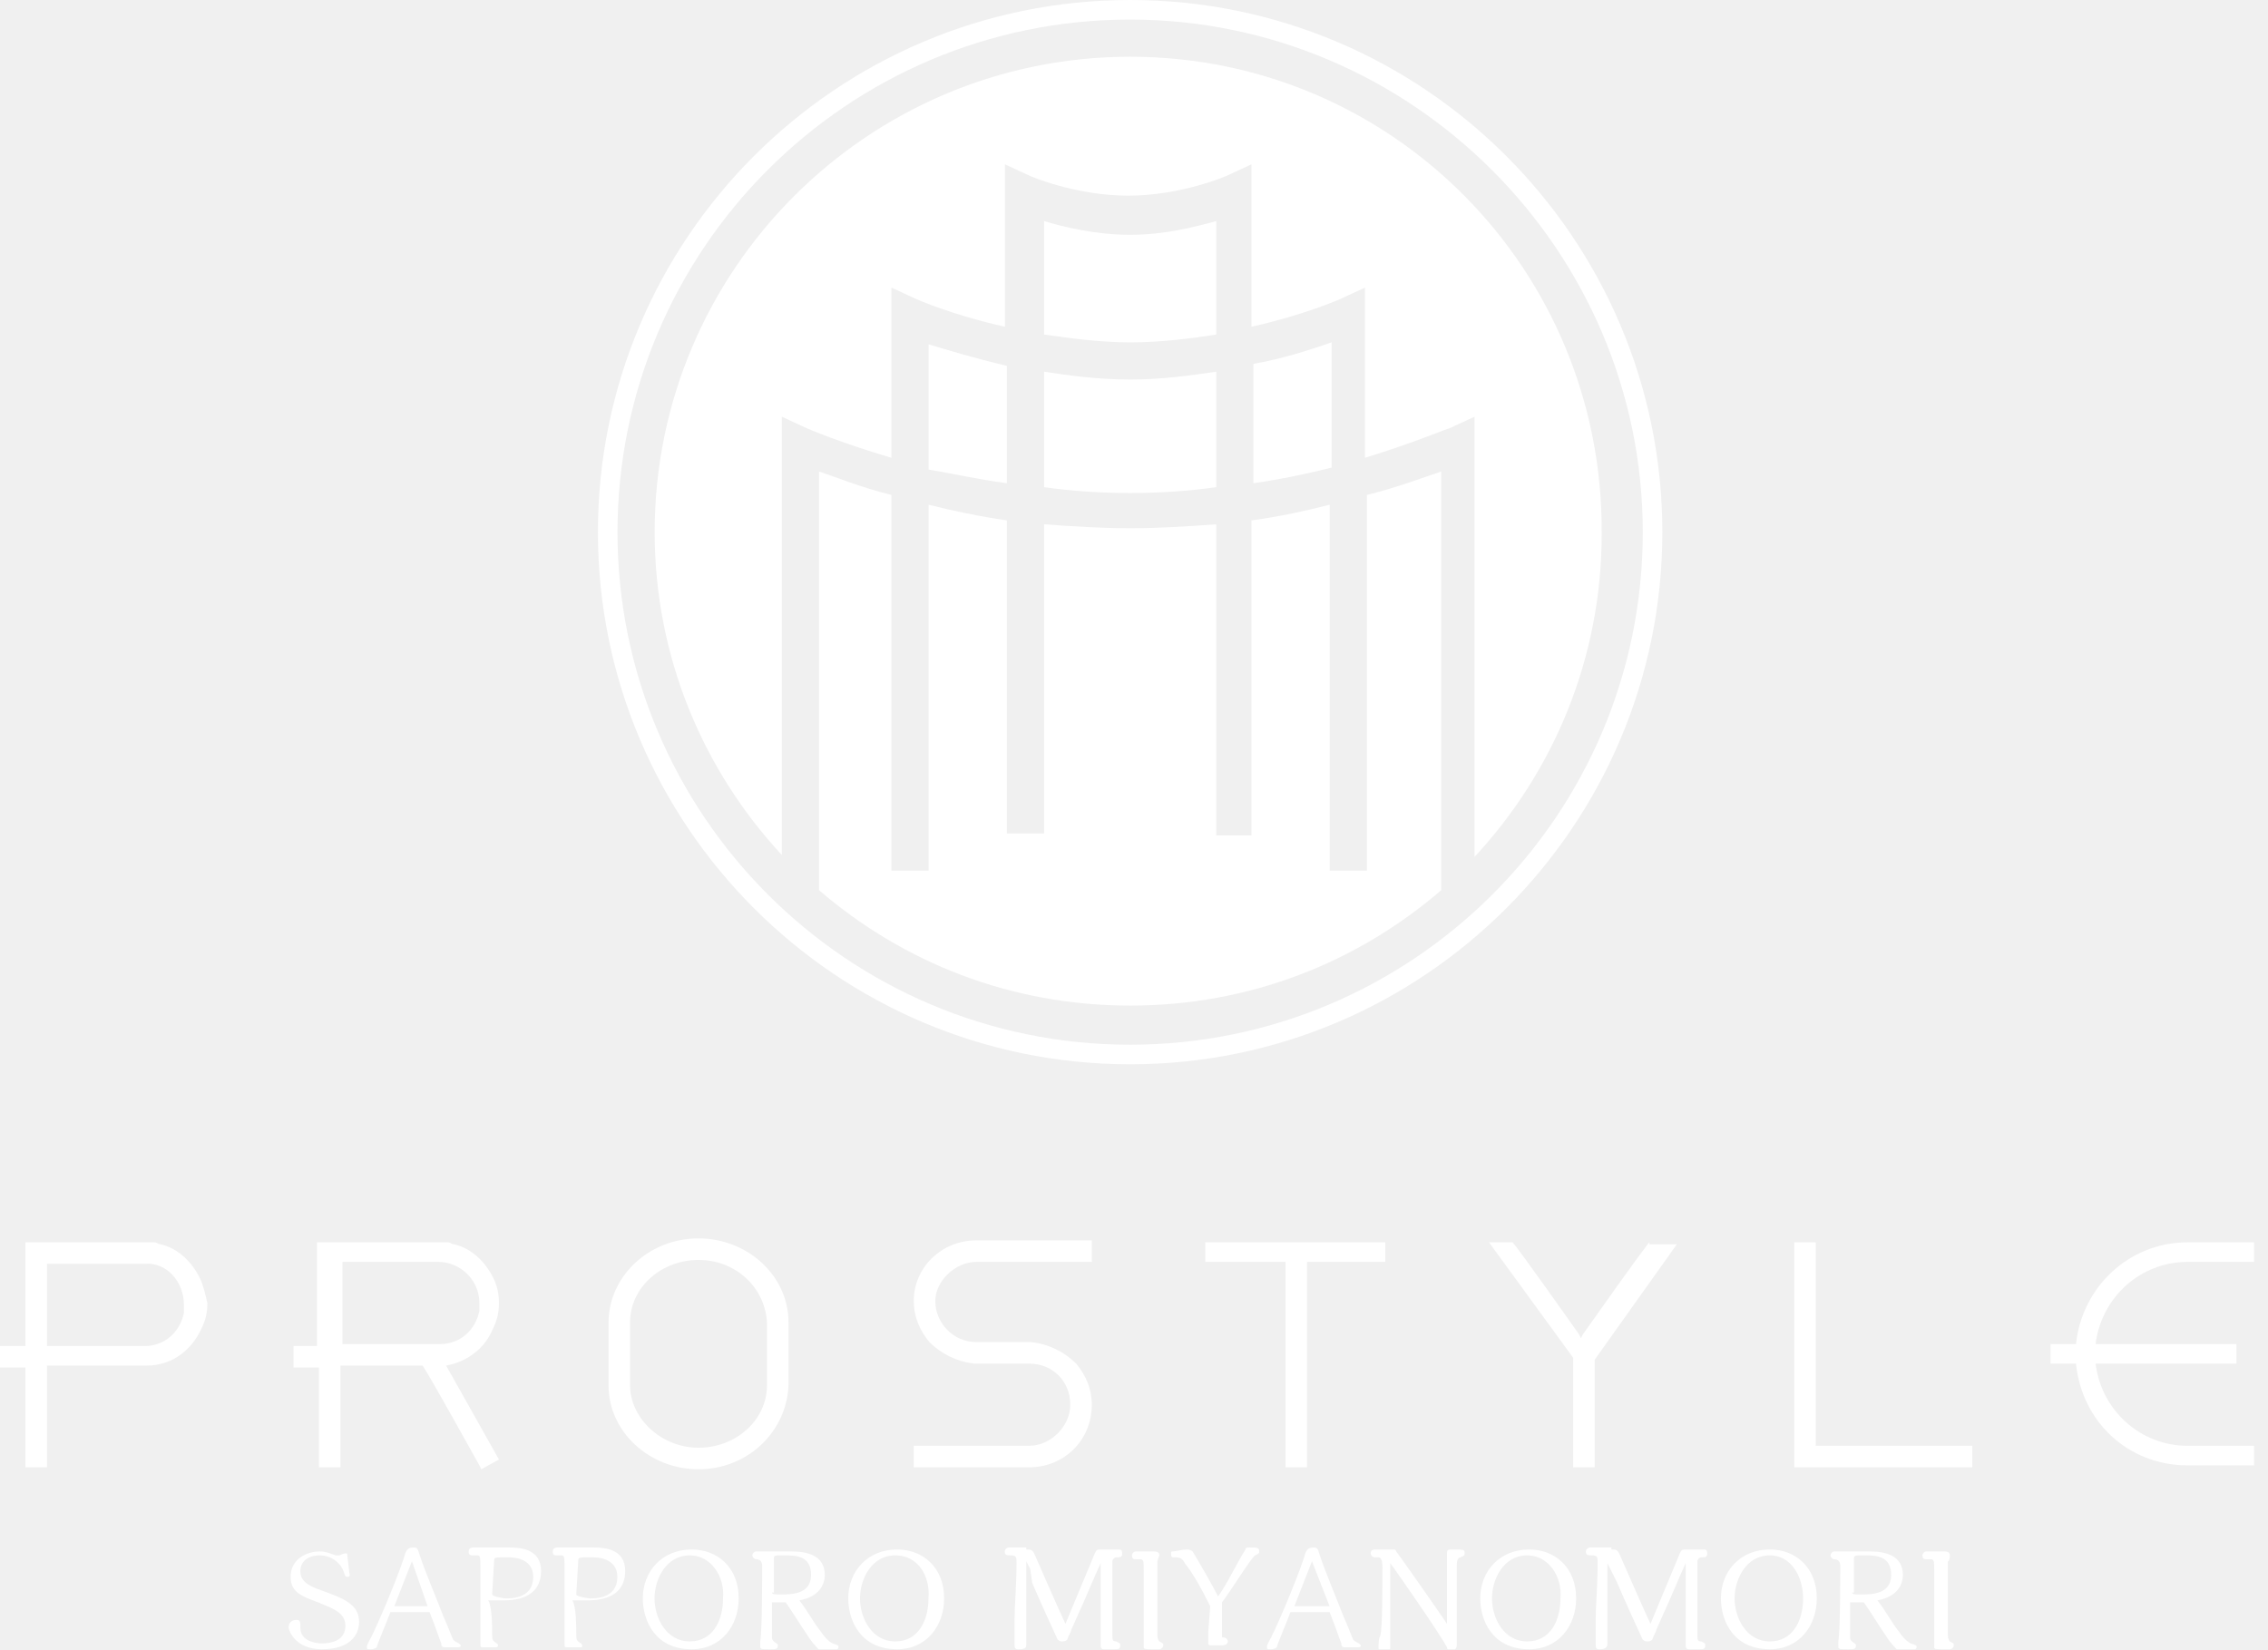
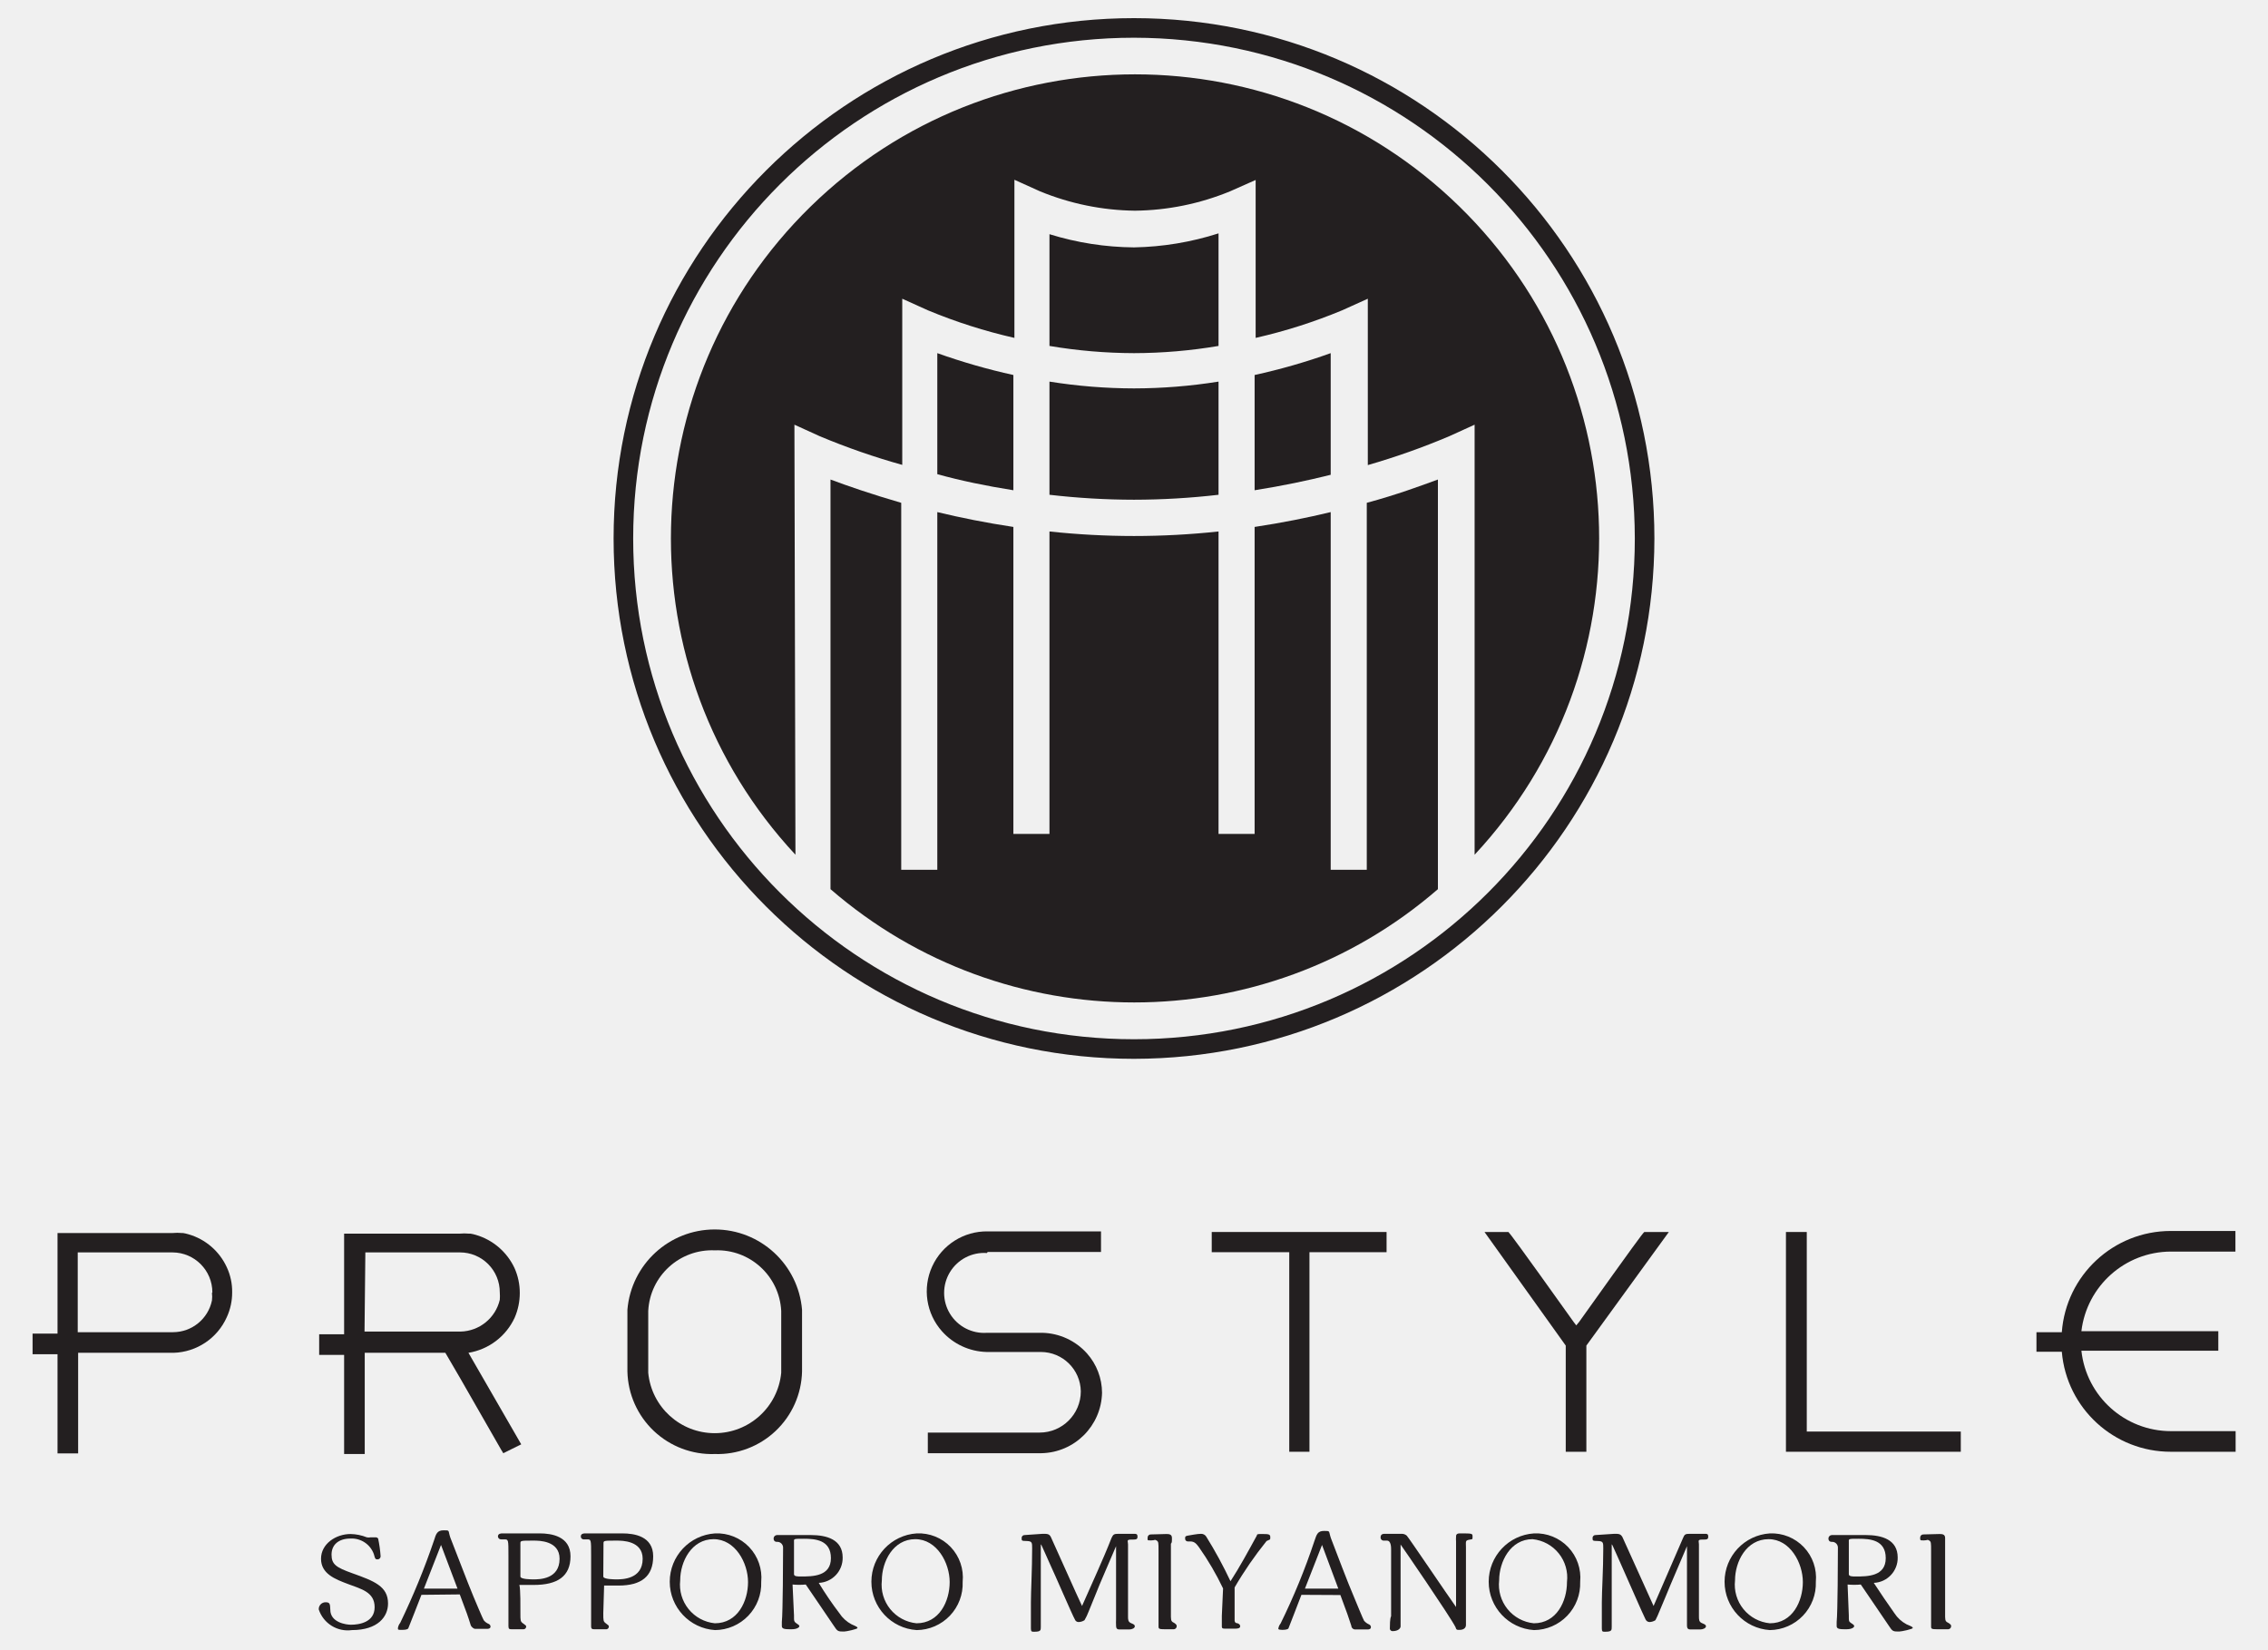
- <svg xmlns="http://www.w3.org/2000/svg" width="110" height="80" viewBox="0 0 110 80" fill="none">
-   <g clip-path="url(#clip0)">
-     <path d="M60.791 23.44C62.12 23.25 63.448 22.966 64.587 22.681V16.607C63.733 16.892 62.404 17.367 60.791 17.651V23.44Z" fill="white" />
-     <path d="M58.988 10.724C57.944 11.008 56.521 11.388 54.813 11.388C53.104 11.388 51.586 11.008 50.637 10.724V16.228C51.966 16.418 53.389 16.607 54.813 16.607C56.331 16.607 57.755 16.418 58.988 16.228V10.724Z" fill="white" />
-     <path d="M37.92 20.213L39.154 20.783C39.154 20.783 40.673 21.447 43.235 22.206V13.95L44.469 14.52C44.469 14.52 46.177 15.279 48.739 15.848V7.971L49.973 8.541C49.973 8.541 52.155 9.49 54.718 9.49C57.28 9.49 59.463 8.541 59.463 8.541L60.696 7.971V9.395V15.848C63.259 15.279 64.967 14.52 64.967 14.52L66.201 13.95V22.206C68.668 21.447 70.186 20.783 70.281 20.783L71.515 20.213V41.566C75.311 37.485 77.683 31.981 77.683 25.907C77.778 13.096 67.529 2.752 54.813 2.752C42.096 2.752 31.752 13.096 31.752 25.812C31.752 31.886 34.125 37.39 37.92 41.471V20.213Z" fill="white" />
-     <path d="M50.637 18.031V23.63C51.966 23.82 53.389 23.915 54.813 23.915C56.236 23.915 57.66 23.82 58.988 23.63V18.031C57.66 18.221 56.331 18.41 54.813 18.41C53.294 18.41 51.871 18.221 50.637 18.031Z" fill="white" />
-     <path d="M48.834 23.44V17.746C47.221 17.366 45.987 16.987 45.038 16.702V22.776C46.177 22.965 47.41 23.25 48.834 23.44Z" fill="white" />
-     <path d="M54.813 51.625C40.578 51.625 29 40.047 29 25.813C29 11.578 40.578 0 54.813 0C69.047 0 80.625 11.578 80.625 25.813C80.625 40.047 69.047 51.625 54.813 51.625ZM54.813 0.949C41.052 0.949 29.949 12.147 29.949 25.813C29.949 39.478 41.052 50.676 54.813 50.676C68.478 50.676 79.676 39.573 79.676 25.813C79.676 12.147 68.478 0.949 54.813 0.949Z" fill="white" />
-     <path d="M66.295 24.009V42.23H64.492V24.484C63.353 24.769 62.12 25.053 60.696 25.243V40.522H58.988V25.433C57.66 25.528 56.236 25.623 54.813 25.623C53.389 25.623 51.966 25.528 50.637 25.433V40.427H48.834V25.243C47.505 25.053 46.177 24.769 45.038 24.484V42.23H43.235V24.009C41.717 23.63 40.578 23.155 39.724 22.871V43.179C43.804 46.69 49.024 48.778 54.813 48.778C60.602 48.778 65.821 46.69 69.902 43.179V22.871C69.047 23.155 67.814 23.63 66.295 24.009Z" fill="white" />
-     <path d="M58.458 61.21H62.349V71.175H63.393V61.21H67.189V60.261H58.458V61.21Z" fill="white" />
-     <path d="M88.066 60.261H87.022V71.175H95.658V70.131H88.066V60.261Z" fill="white" />
-     <path d="M106.097 61.21H109.324V60.261H106.097C103.25 60.261 100.973 62.444 100.688 65.196H99.454V66.145H100.688C100.973 68.992 103.25 71.08 106.097 71.08H109.324V70.131H106.097C103.82 70.131 101.922 68.423 101.637 66.145H108.47V65.196H101.637C101.922 62.918 103.82 61.21 106.097 61.21Z" fill="white" />
-     <path d="M80 60.261C79.905 60.356 79.525 60.831 76.773 64.722L76.678 64.911L76.584 64.722C73.832 60.831 73.452 60.356 73.357 60.261H72.218L76.299 65.86V71.175H76.773H77.343V65.955L81.329 60.356H80V60.261Z" fill="white" />
-     <path d="M9.68 61.969C9.3 61.21 8.636 60.546 7.782 60.356C7.687 60.356 7.592 60.261 7.497 60.261H7.402C7.212 60.261 7.117 60.261 6.928 60.261H1.234V65.291H0V66.335H1.234V71.175H2.278V66.24H6.928H7.023C7.023 66.24 7.023 66.24 7.117 66.24C8.351 66.24 9.3 65.481 9.775 64.437C9.964 64.057 10.059 63.678 10.059 63.203C9.964 62.824 9.87 62.349 9.68 61.969ZM8.921 63.298C8.921 63.393 8.921 63.583 8.921 63.678C8.731 64.627 7.972 65.291 7.023 65.291H6.928H2.278V61.305H6.928H7.023C8.066 61.21 8.921 62.159 8.921 63.298C8.921 63.203 8.921 63.203 8.921 63.298Z" fill="white" />
-     <path d="M21.637 66.24C22.681 66.05 23.535 65.386 23.915 64.437C24.104 64.057 24.199 63.678 24.199 63.203C24.199 62.729 24.104 62.349 23.915 61.969C23.535 61.21 22.871 60.546 22.017 60.356C21.922 60.356 21.827 60.261 21.732 60.261H21.637C21.447 60.261 21.352 60.261 21.163 60.261H21.068H15.374V65.291H14.235V66.335H15.469V71.175H16.512V66.24H20.498C20.688 66.525 21.352 67.663 23.25 71.08L23.345 71.269L24.199 70.795L21.637 66.24ZM16.512 61.21H21.163H21.257C22.301 61.21 23.25 62.064 23.25 63.203C23.25 63.298 23.25 63.488 23.25 63.583C23.061 64.532 22.301 65.196 21.352 65.196H21.257H16.607V61.21H16.512Z" fill="white" />
-     <path d="M33.879 71.269C31.507 71.269 29.514 69.466 29.514 67.189V64.152C29.514 61.969 31.412 60.071 33.879 60.071C36.252 60.071 38.244 61.874 38.244 64.152V67.189C38.15 69.466 36.252 71.269 33.879 71.269ZM33.879 61.115C32.076 61.115 30.558 62.444 30.558 64.152V67.189C30.558 68.802 32.076 70.225 33.879 70.225C35.682 70.225 37.2 68.897 37.2 67.189V64.152C37.106 62.444 35.682 61.115 33.879 61.115Z" fill="white" />
-     <path d="M47.355 61.21H52.954V60.166H47.355C45.647 60.166 44.318 61.495 44.318 63.108C44.318 63.867 44.603 64.531 45.077 65.101C45.647 65.67 46.406 66.05 47.26 66.145H49.917C51.056 66.145 51.91 66.999 51.91 68.138C51.91 69.181 50.961 70.13 49.917 70.13H44.318V71.174H49.917C51.625 71.174 52.954 69.846 52.954 68.138C52.954 67.378 52.669 66.714 52.195 66.145C51.625 65.575 50.866 65.196 50.012 65.101H47.355C46.216 65.101 45.362 64.152 45.362 63.108C45.362 62.159 46.311 61.21 47.355 61.21Z" fill="white" />
-     <path d="M16.847 76.489C16.752 76.489 16.752 76.489 16.657 76.204C16.467 75.73 15.993 75.445 15.518 75.445C14.949 75.445 14.569 75.73 14.569 76.204C14.569 76.584 14.759 76.869 15.613 77.153C16.657 77.533 17.416 77.818 17.416 78.672C17.416 79.336 16.942 80 15.613 80C14.285 80 14 79.051 14 78.956C14 78.672 14.19 78.577 14.38 78.577C14.569 78.577 14.569 78.672 14.569 78.956C14.569 79.621 15.329 79.716 15.613 79.716C15.993 79.716 16.752 79.621 16.752 78.862C16.752 78.197 16.088 78.007 15.424 77.723C14.664 77.438 14.095 77.248 14.095 76.489C14.095 75.635 14.854 75.255 15.518 75.255C15.803 75.255 15.993 75.35 16.278 75.445C16.372 75.445 16.372 75.445 16.467 75.445C16.467 75.445 16.657 75.35 16.752 75.35C16.847 75.35 16.847 75.35 16.847 75.445C16.847 75.54 16.942 76.204 16.942 76.299C16.942 76.299 17.037 76.489 16.847 76.489Z" fill="white" />
-     <path d="M18.935 78.197C18.84 78.482 18.27 79.81 18.27 79.905C18.27 79.905 18.176 80 17.986 80C17.796 80 17.796 80 17.796 79.905C17.796 79.81 17.796 79.81 17.891 79.621C18.081 79.336 19.125 76.963 19.599 75.54C19.694 75.16 19.789 75.065 20.073 75.065C20.263 75.065 20.263 75.16 20.358 75.445C20.643 76.299 21.212 77.628 21.497 78.387C21.592 78.577 21.971 79.526 21.971 79.526C22.066 79.621 22.066 79.621 22.256 79.716L22.351 79.81C22.351 79.905 22.256 79.905 22.161 79.905C22.066 79.905 21.592 79.905 21.592 79.905C21.402 79.905 21.402 79.81 21.402 79.716C21.212 79.241 21.212 79.146 20.833 78.197H18.935ZM19.979 75.73L19.125 77.912H20.738L19.979 75.73Z" fill="white" />
-     <path d="M23.869 79.146C23.869 79.526 23.869 79.526 23.964 79.621C24.059 79.716 24.154 79.716 24.154 79.81C24.154 79.905 24.059 79.905 24.059 79.905H23.49C23.3 79.905 23.3 79.905 23.3 79.716C23.3 79.621 23.3 79.336 23.3 79.241C23.3 78.577 23.3 78.387 23.3 76.204C23.3 75.445 23.3 75.445 23.11 75.445C23.11 75.445 23.015 75.445 22.921 75.445C22.826 75.445 22.731 75.445 22.731 75.255C22.731 75.065 22.921 75.065 22.921 75.065C23.015 75.065 23.49 75.065 23.585 75.065C23.775 75.065 24.534 75.065 24.724 75.065C25.293 75.065 26.242 75.16 26.242 76.204C26.242 77.153 25.578 77.628 24.439 77.628C24.439 77.628 23.775 77.628 23.68 77.628C23.869 77.912 23.869 78.956 23.869 79.146ZM23.869 77.343C23.869 77.438 24.439 77.533 24.534 77.533C24.819 77.533 25.862 77.533 25.862 76.489C25.862 75.54 24.819 75.54 24.629 75.54C23.964 75.54 23.964 75.54 23.964 75.73L23.869 77.343Z" fill="white" />
-     <path d="M27.95 79.146C27.95 79.526 27.95 79.526 28.045 79.621C28.14 79.716 28.235 79.716 28.235 79.81C28.235 79.905 28.235 79.905 28.14 79.905H27.571C27.381 79.905 27.381 79.905 27.381 79.716C27.381 79.621 27.381 79.336 27.381 79.241C27.381 78.577 27.381 78.387 27.381 76.204C27.381 75.445 27.381 75.445 27.191 75.445C27.191 75.445 27.096 75.445 27.001 75.445C26.906 75.445 26.811 75.445 26.811 75.255C26.811 75.065 27.001 75.065 27.001 75.065C27.096 75.065 27.571 75.065 27.666 75.065C27.855 75.065 28.614 75.065 28.804 75.065C29.374 75.065 30.323 75.16 30.323 76.204C30.323 77.153 29.658 77.628 28.52 77.628C28.425 77.628 27.855 77.628 27.76 77.628C27.95 77.912 27.95 78.956 27.95 79.146ZM27.95 77.343C27.95 77.438 28.52 77.533 28.614 77.533C28.899 77.533 29.943 77.533 29.943 76.489C29.943 75.54 28.899 75.54 28.709 75.54C28.045 75.54 28.045 75.54 28.045 75.73L27.95 77.343Z" fill="white" />
-     <path d="M33.549 80C31.746 80 31.177 78.576 31.177 77.533C31.177 76.204 32.126 75.16 33.549 75.16C34.783 75.16 35.827 76.014 35.827 77.533C35.827 78.861 34.973 80 33.549 80ZM33.454 75.445C32.316 75.445 31.746 76.584 31.746 77.533C31.746 78.482 32.316 79.62 33.454 79.62C34.593 79.62 35.068 78.576 35.068 77.533C35.163 76.489 34.498 75.445 33.454 75.445Z" fill="white" />
-     <path d="M37.44 79.241V79.336C37.44 79.526 37.44 79.526 37.535 79.621C37.63 79.716 37.725 79.716 37.725 79.811C37.725 80 37.63 80 37.345 80C36.871 80 36.871 80 36.871 79.811V79.621C36.966 79.146 36.966 76.489 36.966 75.92C36.966 75.92 36.966 75.635 36.681 75.635C36.586 75.635 36.491 75.54 36.491 75.445C36.491 75.35 36.586 75.255 36.681 75.255C36.681 75.255 36.966 75.255 37.06 75.255C37.345 75.255 37.44 75.255 37.82 75.255C37.915 75.255 38.294 75.255 38.389 75.255C39.148 75.255 40.002 75.445 40.002 76.394C40.002 76.774 39.813 77.438 38.769 77.628C39.148 78.102 39.433 78.672 39.813 79.146C40.002 79.431 40.192 79.621 40.382 79.716C40.667 79.811 40.667 79.811 40.667 79.905C40.667 80.095 40.097 80.095 40.002 80.095C39.718 80.095 39.718 80 39.528 79.811C39.243 79.526 38.579 78.387 38.104 77.723C37.915 77.723 37.63 77.723 37.44 77.723V79.241ZM37.44 77.248C37.44 77.343 37.63 77.343 37.82 77.343C38.389 77.343 39.338 77.343 39.338 76.394C39.338 75.445 38.579 75.445 38.01 75.445C37.535 75.445 37.535 75.445 37.535 75.635V77.248H37.44Z" fill="white" />
-     <path d="M43.514 80C41.711 80 41.141 78.576 41.141 77.533C41.141 76.204 42.09 75.16 43.514 75.16C44.747 75.16 45.791 76.014 45.791 77.533C45.791 78.861 44.937 80 43.514 80ZM43.419 75.445C42.28 75.445 41.711 76.584 41.711 77.533C41.711 78.482 42.28 79.62 43.419 79.62C44.557 79.62 45.032 78.576 45.032 77.533C45.127 76.489 44.557 75.445 43.419 75.445Z" fill="white" />
-     <path d="M49.777 75.16C49.967 75.16 50.062 75.16 50.157 75.35C50.157 75.35 51.485 78.387 51.675 78.766C52.15 77.628 52.624 76.489 53.099 75.35C53.193 75.16 53.193 75.16 53.478 75.16H54.237C54.332 75.16 54.427 75.16 54.427 75.35C54.427 75.54 54.332 75.54 54.142 75.54C54.047 75.54 53.953 75.635 53.953 75.73C53.953 76.204 53.953 78.766 53.953 79.336C53.953 79.526 53.953 79.621 54.142 79.621C54.332 79.716 54.332 79.716 54.332 79.81C54.332 80 54.237 80 54.047 80H53.573C53.478 80 53.383 80 53.383 79.81V79.526C53.383 79.336 53.383 77.058 53.383 76.679V75.825C53.193 76.204 52.529 77.817 52.339 78.197L51.96 79.051C51.96 79.146 51.77 79.431 51.77 79.526C51.675 79.621 51.58 79.621 51.485 79.621C51.39 79.621 51.295 79.526 51.295 79.526C51.2 79.336 50.252 77.248 50.062 76.774L49.967 76.109C49.777 75.73 49.777 75.73 49.777 75.73V79.716C49.777 79.905 49.777 80 49.397 80C49.303 80 49.208 80 49.208 79.81C49.208 79.621 49.208 78.766 49.208 78.482C49.208 77.912 49.303 76.868 49.303 75.825C49.303 75.54 49.303 75.445 49.018 75.445C48.828 75.445 48.733 75.445 48.733 75.255C48.733 75.16 48.828 75.065 48.923 75.065H49.777V75.16Z" fill="white" />
-     <path d="M55.945 75.255C56.04 75.255 56.23 75.255 56.23 75.445L56.135 75.73C56.135 76.109 56.135 78.672 56.135 79.336C56.135 79.526 56.23 79.621 56.23 79.621C56.42 79.716 56.42 79.716 56.42 79.811C56.42 79.905 56.325 80 56.23 80H55.945C55.566 80 55.471 80 55.471 79.905C55.471 79.811 55.471 79.621 55.471 79.526C55.471 79.241 55.471 77.912 55.471 77.628V76.204C55.471 75.73 55.471 75.73 55.376 75.635C55.376 75.635 55.281 75.635 55.091 75.635C54.996 75.635 54.902 75.635 54.902 75.445C54.902 75.35 54.996 75.255 55.091 75.255H55.945Z" fill="white" />
-     <path d="M58.697 77.912C58.223 76.963 57.843 76.299 57.464 75.825C57.369 75.635 57.274 75.54 56.989 75.54H56.894C56.8 75.54 56.8 75.445 56.8 75.35C56.8 75.255 56.8 75.255 56.894 75.255C56.989 75.255 57.369 75.16 57.559 75.16C57.748 75.16 57.843 75.255 57.843 75.255C58.128 75.73 58.792 76.868 59.077 77.438C59.552 76.774 59.931 75.919 60.406 75.16C60.406 75.065 60.501 75.065 60.596 75.065C60.975 75.065 61.07 75.065 61.07 75.255C61.07 75.35 61.07 75.35 60.88 75.445C60.69 75.54 59.647 77.248 59.267 77.723V79.336C59.267 79.431 59.267 79.431 59.362 79.431C59.457 79.431 59.552 79.526 59.552 79.621C59.552 79.716 59.457 79.81 59.267 79.81H58.792C58.697 79.81 58.603 79.81 58.603 79.716C58.603 79.716 58.603 79.526 58.603 79.431C58.603 79.431 58.603 79.241 58.603 79.146L58.697 77.912Z" fill="white" />
-     <path d="M62.588 78.197C62.493 78.482 61.924 79.81 61.924 79.905C61.924 79.905 61.829 80 61.639 80C61.45 80 61.45 80 61.45 79.905C61.45 79.81 61.45 79.81 61.544 79.621C61.734 79.336 62.778 76.963 63.253 75.54C63.348 75.16 63.443 75.065 63.727 75.065C63.917 75.065 63.917 75.16 64.012 75.445C64.297 76.299 64.866 77.628 65.151 78.387C65.246 78.577 65.625 79.526 65.625 79.526C65.72 79.621 65.72 79.621 65.91 79.716L66.005 79.81C66.005 79.905 65.91 79.905 65.815 79.905C65.72 79.905 65.246 79.905 65.246 79.905C65.056 79.905 65.056 79.81 65.056 79.716C64.866 79.241 64.866 79.146 64.486 78.197H62.588ZM63.632 75.73L62.778 77.912H64.486L63.632 75.73Z" fill="white" />
-     <path d="M66.669 75.54C66.574 75.54 66.479 75.445 66.479 75.35C66.479 75.16 66.669 75.16 66.669 75.16C66.764 75.16 67.523 75.16 67.523 75.16C67.618 75.16 67.713 75.16 67.713 75.255C67.808 75.35 69.801 78.197 70.18 78.766C70.18 76.109 70.18 75.54 70.18 75.54C70.18 75.445 70.18 75.35 70.18 75.35C70.18 75.255 70.18 75.16 70.37 75.16C71.034 75.16 71.034 75.16 71.034 75.35C71.034 75.445 71.034 75.445 70.845 75.54C70.75 75.54 70.655 75.635 70.655 75.919C70.655 76.109 70.655 77.153 70.655 77.438C70.655 77.817 70.655 79.431 70.655 79.81C70.655 80 70.465 80.095 70.37 80.095C70.275 80.095 70.18 80 70.18 79.905C69.896 79.336 67.523 75.919 67.428 75.825C67.428 76.299 67.428 78.766 67.428 79.336C67.428 79.431 67.428 79.81 67.428 79.905C67.428 80.095 67.333 80.095 67.049 80.095C66.859 80.095 66.859 80 66.859 79.905C66.859 79.81 66.859 79.431 66.954 79.336C67.049 78.861 67.049 77.058 67.049 76.014C67.049 75.919 67.049 75.54 66.859 75.54H66.669Z" fill="white" />
-     <path d="M74.166 80C72.363 80 71.794 78.576 71.794 77.533C71.794 76.204 72.743 75.16 74.166 75.16C75.4 75.16 76.444 76.014 76.444 77.533C76.444 78.861 75.59 80 74.166 80ZM74.071 75.445C72.932 75.445 72.363 76.584 72.363 77.533C72.363 78.482 72.932 79.62 74.071 79.62C75.21 79.62 75.684 78.576 75.684 77.533C75.779 76.489 75.115 75.445 74.071 75.445Z" fill="white" />
-     <path d="M78.152 75.16C78.342 75.16 78.436 75.16 78.531 75.35C78.531 75.35 79.86 78.387 80.05 78.766C80.524 77.628 80.999 76.489 81.473 75.35C81.568 75.16 81.568 75.16 81.853 75.16H82.612C82.707 75.16 82.802 75.16 82.802 75.35C82.802 75.54 82.707 75.54 82.517 75.54C82.422 75.54 82.327 75.635 82.327 75.73C82.327 76.204 82.327 78.766 82.327 79.336C82.327 79.526 82.327 79.621 82.517 79.621C82.707 79.716 82.707 79.716 82.707 79.81C82.707 80 82.612 80 82.422 80H81.948C81.853 80 81.758 80 81.758 79.81V79.526C81.758 79.336 81.758 77.058 81.758 76.679V75.825C81.568 76.204 80.904 77.817 80.714 78.197L80.335 79.051C80.335 79.146 80.145 79.431 80.145 79.526C80.05 79.621 79.955 79.621 79.86 79.621C79.765 79.621 79.67 79.526 79.67 79.526C79.575 79.336 78.626 77.248 78.436 76.774L78.152 76.204C77.962 75.825 77.962 75.825 77.962 75.825V79.716C77.962 79.905 77.867 80 77.582 80C77.487 80 77.393 80 77.393 79.81C77.393 79.621 77.393 78.766 77.393 78.482C77.393 77.912 77.487 76.868 77.487 75.825C77.487 75.54 77.487 75.445 77.203 75.445C77.013 75.445 76.918 75.445 76.918 75.255C76.918 75.16 77.013 75.065 77.108 75.065H78.152V75.16Z" fill="white" />
-     <path d="M85.839 80C84.036 80 83.466 78.576 83.466 77.533C83.466 76.204 84.415 75.16 85.839 75.16C87.072 75.16 88.116 76.014 88.116 77.533C88.116 78.861 87.262 80 85.839 80ZM85.839 75.445C84.7 75.445 84.13 76.584 84.13 77.533C84.13 78.482 84.7 79.62 85.839 79.62C86.978 79.62 87.452 78.576 87.452 77.533C87.452 76.489 86.883 75.445 85.839 75.445Z" fill="white" />
-     <path d="M89.73 79.241V79.336C89.73 79.526 89.73 79.526 89.824 79.621C89.919 79.716 90.014 79.716 90.014 79.811C90.014 80 89.919 80 89.635 80C89.16 80 89.16 80 89.16 79.811V79.621C89.255 79.146 89.255 76.489 89.255 75.92C89.255 75.92 89.255 75.635 88.97 75.635C88.875 75.635 88.781 75.54 88.781 75.445C88.781 75.35 88.875 75.255 88.97 75.255C89.065 75.255 89.255 75.255 89.35 75.255C89.635 75.255 89.73 75.255 90.109 75.255C90.204 75.255 90.584 75.255 90.678 75.255C91.438 75.255 92.292 75.445 92.292 76.394C92.292 76.774 92.102 77.438 91.058 77.628C91.438 78.102 91.722 78.672 92.102 79.146C92.292 79.431 92.482 79.621 92.671 79.716C92.956 79.811 92.956 79.811 92.956 79.905C92.956 80.095 92.387 80.095 92.292 80.095C92.007 80.095 92.007 80 91.817 79.811C91.533 79.526 90.868 78.387 90.394 77.723C90.204 77.723 89.919 77.723 89.73 77.723V79.241ZM89.824 77.248C89.824 77.343 90.014 77.343 90.204 77.343C90.773 77.343 91.722 77.343 91.722 76.394C91.722 75.445 90.963 75.445 90.394 75.445C89.919 75.445 89.919 75.445 89.919 75.635V77.248H89.824Z" fill="white" />
-     <path d="M94.285 75.255C94.38 75.255 94.569 75.255 94.569 75.445C94.569 75.445 94.569 75.73 94.475 75.73C94.475 76.109 94.475 78.672 94.475 79.336C94.475 79.526 94.569 79.621 94.569 79.621C94.759 79.716 94.759 79.716 94.759 79.811C94.759 79.905 94.664 80 94.569 80H94.285C93.905 80 93.81 80 93.81 79.905C93.81 79.811 93.81 79.621 93.81 79.526C93.81 79.241 93.81 77.912 93.81 77.628V76.204C93.81 75.73 93.81 75.73 93.715 75.635C93.715 75.635 93.62 75.635 93.431 75.635C93.336 75.635 93.241 75.635 93.241 75.445C93.241 75.35 93.336 75.255 93.431 75.255H94.285Z" fill="white" />
-   </g>
+ <svg xmlns="http://www.w3.org/2000/svg" id="Layer_1" data-name="Layer 1" viewBox="0 0 110 80">
  <defs>
-     <clipPath id="clip0">
-       <rect width="109.324" height="80" fill="white" />
-     </clipPath>
+     <style>.cls-1{fill:#231f20;}</style>
  </defs>
+   <path class="cls-1" d="M60.85,23.78c1.33-.21,2.58-.47,3.69-.75v-5.9a29.9,29.9,0,0,1-3.69,1.06Z" />
+   <path class="cls-1" d="M59.1,11.32A14.26,14.26,0,0,1,55,12a14.2,14.2,0,0,1-4.1-.64v5.42a25,25,0,0,0,4.1.35,24.87,24.87,0,0,0,4.1-.35Z" />
+   <path class="cls-1" d="M38.53,20.6l1.23.56a33.79,33.79,0,0,0,4,1.39V14.49l1.24.56a25.81,25.81,0,0,0,4.2,1.34V8.72l1.24.56a12.48,12.48,0,0,0,4.61.94,12.48,12.48,0,0,0,4.61-.94l1.24-.55v7.66a25.81,25.81,0,0,0,4.2-1.34l1.24-.56v8.07a34.8,34.8,0,0,0,3.95-1.4l1.23-.56V41.46a22.51,22.51,0,1,0-32.94,0Z" />
+   <path class="cls-1" d="M50.9,18.51V24a36,36,0,0,0,4.1.24A36,36,0,0,0,59.1,24V18.51a26.19,26.19,0,0,1-4.1.33A26.19,26.19,0,0,1,50.9,18.51Z" />
+   <path class="cls-1" d="M49.15,23.78V18.19a30.43,30.43,0,0,1-3.69-1.06V23C46.57,23.31,47.82,23.57,49.15,23.78Z" />
+   <path class="cls-1" d="M55,51.36A25.24,25.24,0,1,1,80.24,26.12,25.27,25.27,0,0,1,55,51.36ZM55,1.83A24.29,24.29,0,1,0,79.29,26.12,24.32,24.32,0,0,0,55,1.83Z" />
+   <path class="cls-1" d="M66.29,24.39v17.8H64.54V24.84c-1.12.27-2.36.52-3.69.72V40.45H59.1V25.78A38.58,38.58,0,0,1,55,26a38.58,38.58,0,0,1-4.1-.22V40.45H49.15V25.56c-1.33-.2-2.57-.45-3.69-.72V42.19H43.71V24.39c-1.45-.42-2.63-.83-3.43-1.13V43.13h0a22.49,22.49,0,0,0,29.46,0V23.26C68.92,23.56,67.74,24,66.29,24.39Z" />
+   <polygon class="cls-1" points="58.77 60.74 62.53 60.74 62.53 70.42 63.51 70.42 63.51 60.74 67.25 60.74 67.25 59.76 58.77 59.76 58.77 60.74" />
+   <polygon class="cls-1" points="87.63 59.76 86.62 59.76 86.62 70.42 95.1 70.42 95.1 69.44 87.63 69.44 87.63 59.76" />
+   <path class="cls-1" d="M105.28,60.71h3.14v-1h-3.14A5.3,5.3,0,0,0,100,64.62H98.77v.95H100a5.3,5.3,0,0,0,5.29,4.85h3.14v-1h-3.14a4.37,4.37,0,0,1-4.34-3.9h6.64v-.95h-6.64A4.38,4.38,0,0,1,105.28,60.71Z" />
+   <path class="cls-1" d="M79.75,59.76c-.09.08-.45.56-3.16,4.36l-.14.17-.13-.17c-2.71-3.8-3.08-4.28-3.16-4.36H72l3.94,5.51v5.15h1V65.27l4-5.51Z" />
+   <path class="cls-1" d="M11,61.47a2.94,2.94,0,0,0-1.86-1.6,2.44,2.44,0,0,0-.26-.06H8.83a2.45,2.45,0,0,0-.46,0H2.79v4.88H1.58v1H2.79v4.81h1V65.62H8.42A2.92,2.92,0,0,0,11,63.89a2.84,2.84,0,0,0,.26-1.2A2.79,2.79,0,0,0,11,61.47Zm-.72,1.25a1.47,1.47,0,0,1,0,.36h0a1.93,1.93,0,0,1-1.89,1.54H3.77V60.75h4.6a1.94,1.94,0,0,1,1.93,1.94Z" />
+   <path class="cls-1" d="M22.72,65.62h0l0,0a3,3,0,0,0,2.24-1.7,3,3,0,0,0,.25-1.2,2.93,2.93,0,0,0-.26-1.22,3,3,0,0,0-1.87-1.6,2,2,0,0,0-.26-.06h-.07a2.38,2.38,0,0,0-.46,0H16.69v4.88H15.48v1h1.21v4.81h1V65.62h3.91c.18.3.83,1.41,2.7,4.69l.11.18.87-.43Zm-5-4.87h4.59a1.93,1.93,0,0,1,1.93,1.94v0a2.19,2.19,0,0,1,0,.36h0a2,2,0,0,1-1.9,1.54H17.68Z" />
+   <path class="cls-1" d="M34.67,70.53a4.1,4.1,0,0,1-4.24-4v-3a4.25,4.25,0,0,1,8.47,0v3A4.1,4.1,0,0,1,34.67,70.53Zm0-9.88a3.1,3.1,0,0,0-3.23,2.94v3a3.24,3.24,0,0,0,6.45,0v-3A3.1,3.1,0,0,0,34.67,60.65Z" />
+   <path class="cls-1" d="M47.85,65.58h0Z" />
+   <path class="cls-1" d="M50.51,64.6h0Z" />
+   <path class="cls-1" d="M47.9,60.73h5.5v-1H47.9a2.91,2.91,0,0,0-2.21,4.85,3,3,0,0,0,2.16,1h2.63a1.94,1.94,0,0,1,1.94,1.91,2,2,0,0,1-2,2H45v1h5.51a3,3,0,0,0,2.94-2.93,2.89,2.89,0,0,0-.73-1.91,3,3,0,0,0-2.16-1H47.87a1.94,1.94,0,1,1,0-3.87Z" />
+   <path class="cls-1" d="M18.33,75.64c-.12,0-.13,0-.2-.26A1.14,1.14,0,0,0,17,74.63c-.59,0-.92.31-.92.78s.22.62,1,.9c1.06.38,1.74.63,1.74,1.47,0,.64-.49,1.29-1.75,1.29a1.48,1.48,0,0,1-1.61-1,.33.33,0,0,1,.33-.35c.21,0,.22.08.23.36,0,.63.78.73,1,.73.41,0,1.15-.12,1.15-.85s-.64-.88-1.28-1.12-1.32-.5-1.32-1.23.73-1.2,1.43-1.2a2.22,2.22,0,0,1,.79.16.46.46,0,0,0,.19,0l.25,0a.15.15,0,0,1,.11.06,6.15,6.15,0,0,1,.12.86A.15.15,0,0,1,18.33,75.64Z" />
+   <path class="cls-1" d="M20.44,77.36c-.11.28-.63,1.62-.64,1.63s-.05.07-.28.07-.22,0-.22-.09a.52.52,0,0,1,.11-.25,35.38,35.38,0,0,0,1.64-4c.1-.32.15-.49.47-.49s.2,0,.32.35c.32.8.8,2.09,1.13,2.88.07.17.45,1.07.49,1.13a.58.58,0,0,0,.24.18.14.14,0,0,1,.09.13c0,.11-.13.11-.17.11s-.52,0-.58,0-.18-.09-.21-.18c-.15-.48-.17-.53-.53-1.49Zm.95-2.42-.83,2.12h1.63Z" />
+   <path class="cls-1" d="M25.24,78.25c0,.36,0,.4.12.49s.16.11.16.15a.13.13,0,0,1-.12.14h-.55c-.14,0-.19,0-.19-.15s0-.36,0-.44c0-.67,0-.86,0-3,0-.77,0-.77-.21-.77h-.14a.15.15,0,0,1-.16-.14c0-.15.16-.15.22-.15h.66l1.15,0c.55,0,1.49.13,1.49,1.11s-.64,1.39-1.78,1.39l-.7,0C25.25,77.07,25.24,78,25.24,78.25Zm0-1.78c0,.14.53.14.64.14.27,0,1.26,0,1.26-1,0-.88-1-.88-1.25-.88-.64,0-.65,0-.65.14Z" />
+   <path class="cls-1" d="M29.26,78.25c0,.36,0,.4.12.49s.15.11.15.15a.13.13,0,0,1-.11.14h-.55c-.14,0-.2,0-.2-.15s0-.36,0-.44c0-.67,0-.86,0-3,0-.77,0-.77-.2-.77h-.14a.14.14,0,0,1-.16-.14c0-.15.16-.15.21-.15h.67l1.14,0c.56,0,1.49.13,1.49,1.11S31.1,76.91,30,76.91l-.7,0Zm0-1.78c0,.14.54.14.64.14.27,0,1.27,0,1.27-1,0-.88-1-.88-1.25-.88-.64,0-.65,0-.65.14Z" />
+   <path class="cls-1" d="M34.68,79.07a2.35,2.35,0,0,1,0-4.69,2.15,2.15,0,0,1,2.24,2.35A2.26,2.26,0,0,1,34.68,79.07Zm-.07-4.41c-1.07,0-1.62,1.09-1.62,2a1.88,1.88,0,0,0,1.68,2.08c1.11,0,1.61-1.07,1.61-2S35.66,74.66,34.61,74.66Z" />
+   <path class="cls-1" d="M38.51,78.36v.1c0,.15,0,.2.1.27s.16.1.16.15-.1.15-.38.15-.47,0-.47-.15,0-.18,0-.2c.05-.46.06-3.06.06-3.59a.28.28,0,0,0-.3-.3c-.11,0-.16-.07-.16-.16a.17.17,0,0,1,.16-.17H38l.74,0,.58,0c.77,0,1.55.21,1.55,1.09a1.21,1.21,0,0,1-1.16,1.23,16.43,16.43,0,0,0,1,1.47,1.58,1.58,0,0,0,.59.54c.25.11.29.13.29.18s-.54.17-.65.17c-.29,0-.32,0-.5-.28s-.94-1.37-1.36-2a3.49,3.49,0,0,1-.64,0Zm0-2c0,.11.18.11.33.11.57,0,1.46,0,1.46-.89s-.77-.94-1.31-.94-.48,0-.48.18Z" />
+   <path class="cls-1" d="M44.46,79.07a2.35,2.35,0,0,1,0-4.69,2.14,2.14,0,0,1,2.23,2.35A2.25,2.25,0,0,1,44.46,79.07Zm-.07-4.41c-1.07,0-1.62,1.09-1.62,2a1.88,1.88,0,0,0,1.68,2.08c1.11,0,1.61-1.07,1.61-2S45.44,74.66,44.39,74.66Z" />
+   <path class="cls-1" d="M50.57,74.4c.23,0,.32,0,.4.16s1.34,3,1.51,3.34c.48-1.1,1-2.2,1.43-3.3.08-.17.12-.2.33-.2H55c.1,0,.17,0,.17.14s-.07.14-.31.14-.15.08-.15.23c0,.49,0,3,0,3.5,0,.14,0,.26.14.32s.19.08.19.16-.13.15-.27.15h-.42c-.14,0-.22,0-.22-.2a2.85,2.85,0,0,1,0-.29c0-.23,0-2.38,0-2.79V75c-.14.34-.87,2-1,2.36l-.33.81a2.78,2.78,0,0,1-.2.42.55.55,0,0,1-.29.09.19.19,0,0,1-.18-.13c-.1-.16-1-2.25-1.2-2.67l-.25-.56c-.16-.35-.17-.39-.2-.41v4c0,.17,0,.24-.32.24-.12,0-.16,0-.16-.16s0-1.06,0-1.26c0-.55.06-1.6.06-2.62,0-.28,0-.35-.25-.36s-.26,0-.26-.14a.14.14,0,0,1,.15-.15Z" />
+   <path class="cls-1" d="M56.56,74.41c.12,0,.28,0,.28.19s0,.23-.05.28c0,.36,0,2.92,0,3.55,0,.21.06.24.12.27s.16.1.16.16a.15.15,0,0,1-.15.17h-.28c-.4,0-.45,0-.45-.13s0-.29,0-.35c0-.27,0-1.6,0-1.9V75.24c0-.42,0-.46-.1-.52s-.06,0-.26,0-.17,0-.17-.14a.15.15,0,0,1,.16-.15Z" />
+   <path class="cls-1" d="M59.32,77.05a13.71,13.71,0,0,0-1.17-2c-.12-.16-.21-.28-.42-.28l-.12,0a.13.13,0,0,1-.13-.15c0-.07,0-.11.12-.13s.48-.09.65-.09a.29.29,0,0,1,.25.13,21.09,21.09,0,0,1,1.18,2.17c.43-.66.87-1.47,1.28-2.22,0-.07.06-.07.23-.07.32,0,.42,0,.42.15s0,.1-.18.19A18.07,18.07,0,0,0,59.88,77V78.6s0,.12.09.13.18.06.18.16S60,79,59.92,79h-.5c-.1,0-.16,0-.16-.11s0-.22,0-.26,0-.21,0-.25Z" />
+   <path class="cls-1" d="M63.12,77.36c-.1.28-.63,1.62-.63,1.63s-.06.07-.29.07S62,79,62,79a.52.52,0,0,1,.11-.25,31.89,31.89,0,0,0,1.64-4c.11-.32.15-.49.47-.49s.21,0,.33.35c.31.8.79,2.09,1.13,2.88.07.17.44,1.07.48,1.13a.7.7,0,0,0,.25.18.14.14,0,0,1,.08.13c0,.11-.13.11-.17.11s-.51,0-.58,0a.19.19,0,0,1-.2-.18c-.16-.48-.17-.53-.53-1.49Zm1-2.42-.83,2.12h1.62Z" />
+   <path class="cls-1" d="M67.12,74.73a.15.15,0,0,1-.16-.16c0-.17.14-.17.22-.17H68a.36.36,0,0,1,.23.09c.1.1,2,2.92,2.39,3.46,0-2.62,0-3.17,0-3.18a1.39,1.39,0,0,1,0-.23c0-.06,0-.16.18-.16.62,0,.62,0,.62.16s0,.11-.18.15-.14.09-.14.38,0,1.23,0,1.47,0,1.91,0,2.28c0,.18-.16.24-.31.24s-.15,0-.2-.14c-.27-.53-2.61-3.94-2.66-4,0,.48,0,2.86,0,3.4,0,.08,0,.48,0,.57s-.11.23-.38.23a.13.13,0,0,1-.14-.15c0-.08,0-.48.06-.57,0-.5,0-2.18,0-3.24,0-.1,0-.43-.2-.43Z" />
+   <path class="cls-1" d="M74.4,79.07a2.35,2.35,0,0,1,0-4.69,2.15,2.15,0,0,1,2.24,2.35A2.26,2.26,0,0,1,74.4,79.07Zm-.07-4.41c-1.07,0-1.62,1.09-1.62,2a1.88,1.88,0,0,0,1.68,2.08c1.11,0,1.61-1.07,1.61-2A1.87,1.87,0,0,0,74.33,74.66Z" />
+   <path class="cls-1" d="M78.29,74.4c.22,0,.31,0,.4.16L80.2,77.9l1.43-3.3c.07-.17.11-.2.32-.2h.74c.1,0,.16,0,.16.14s-.07.14-.3.14-.15.08-.15.23c0,.49,0,3,0,3.5,0,.14,0,.26.14.32s.2.08.2.16-.14.15-.28.15h-.42c-.13,0-.22,0-.22-.2s0-.25,0-.29c0-.23,0-2.38,0-2.79V75c-.14.34-.86,2-1,2.36l-.34.81a4.5,4.5,0,0,1-.19.42.57.57,0,0,1-.29.09.22.22,0,0,1-.19-.13c-.09-.16-1-2.25-1.19-2.67l-.25-.56c-.16-.35-.17-.39-.2-.41v4c0,.17,0,.24-.33.24-.11,0-.15,0-.15-.16s0-1.06,0-1.26c0-.55.07-1.6.07-2.62,0-.28,0-.35-.25-.36s-.27,0-.27-.14a.14.14,0,0,1,.15-.15Z" />
+   <path class="cls-1" d="M85.84,79.07a2.35,2.35,0,0,1,0-4.69,2.15,2.15,0,0,1,2.23,2.35A2.26,2.26,0,0,1,85.84,79.07Zm-.06-4.41c-1.08,0-1.63,1.09-1.63,2a1.88,1.88,0,0,0,1.69,2.08c1.1,0,1.6-1.07,1.6-2S86.82,74.66,85.78,74.66Z" />
+   <path class="cls-1" d="M89.67,78.36v.1c0,.15,0,.2.11.27s.15.1.15.15-.1.15-.38.15-.47,0-.47-.15,0-.18,0-.2c.05-.46.06-3.06.06-3.59a.28.28,0,0,0-.3-.3c-.11,0-.16-.07-.16-.16a.17.17,0,0,1,.16-.17h.33l.74,0,.58,0c.77,0,1.55.21,1.55,1.09a1.21,1.21,0,0,1-1.16,1.23c.33.51.67,1,1,1.47a1.58,1.58,0,0,0,.59.54c.26.11.3.13.3.18s-.54.17-.66.17c-.29,0-.32,0-.5-.28s-.94-1.37-1.36-2a3.55,3.55,0,0,1-.64,0Zm0-2c0,.11.18.11.33.11.57,0,1.46,0,1.46-.89s-.77-.94-1.31-.94-.48,0-.48.18Z" />
+   <path class="cls-1" d="M94.06,74.41c.12,0,.28,0,.28.19s0,.23,0,.28c0,.36,0,2.92,0,3.55,0,.21.06.24.12.27s.17.1.17.16a.15.15,0,0,1-.15.17H94.1c-.4,0-.44,0-.44-.13s0-.29,0-.35c0-.27,0-1.6,0-1.9V75.24c0-.42,0-.46-.1-.52s-.06,0-.25,0-.18,0-.18-.14a.15.15,0,0,1,.16-.15Z" />
</svg>
